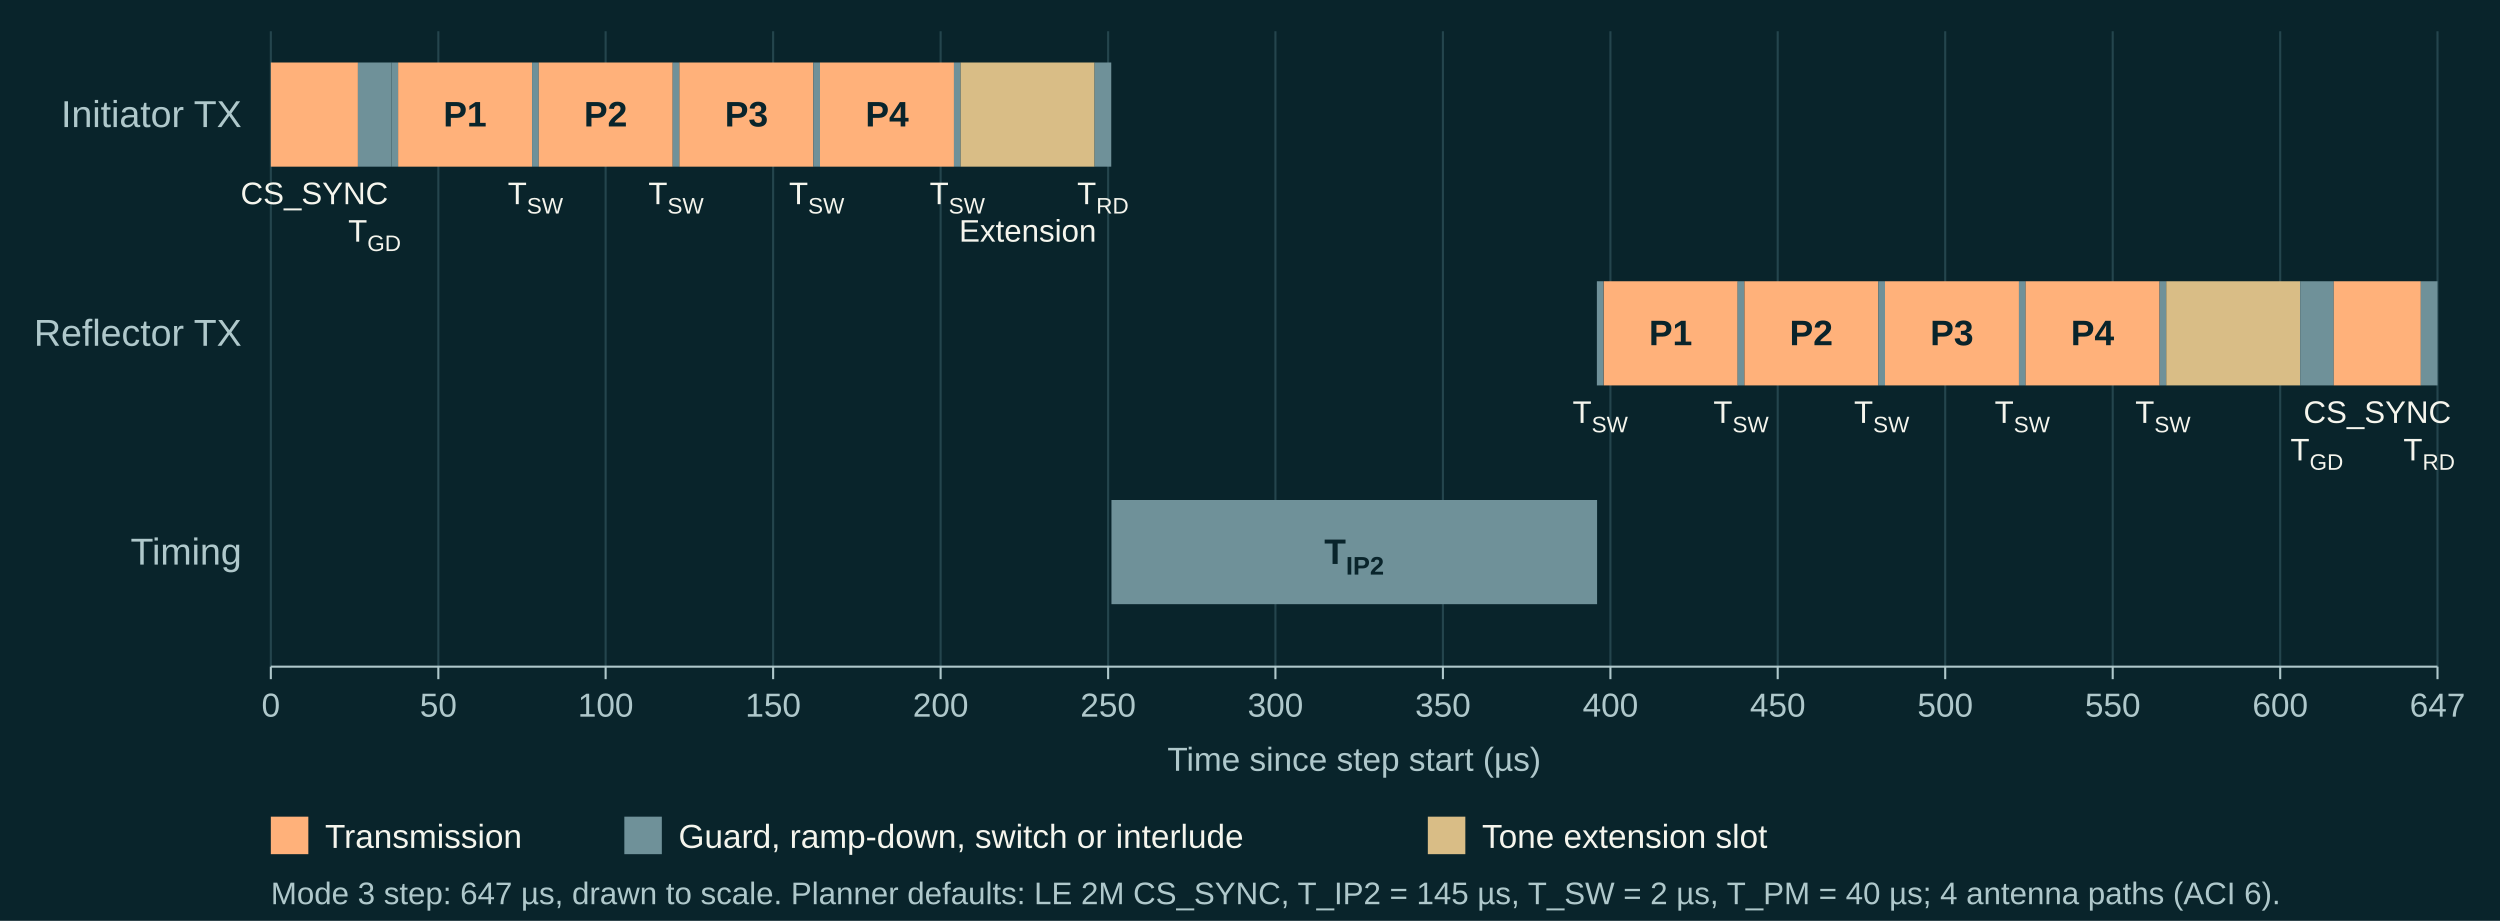
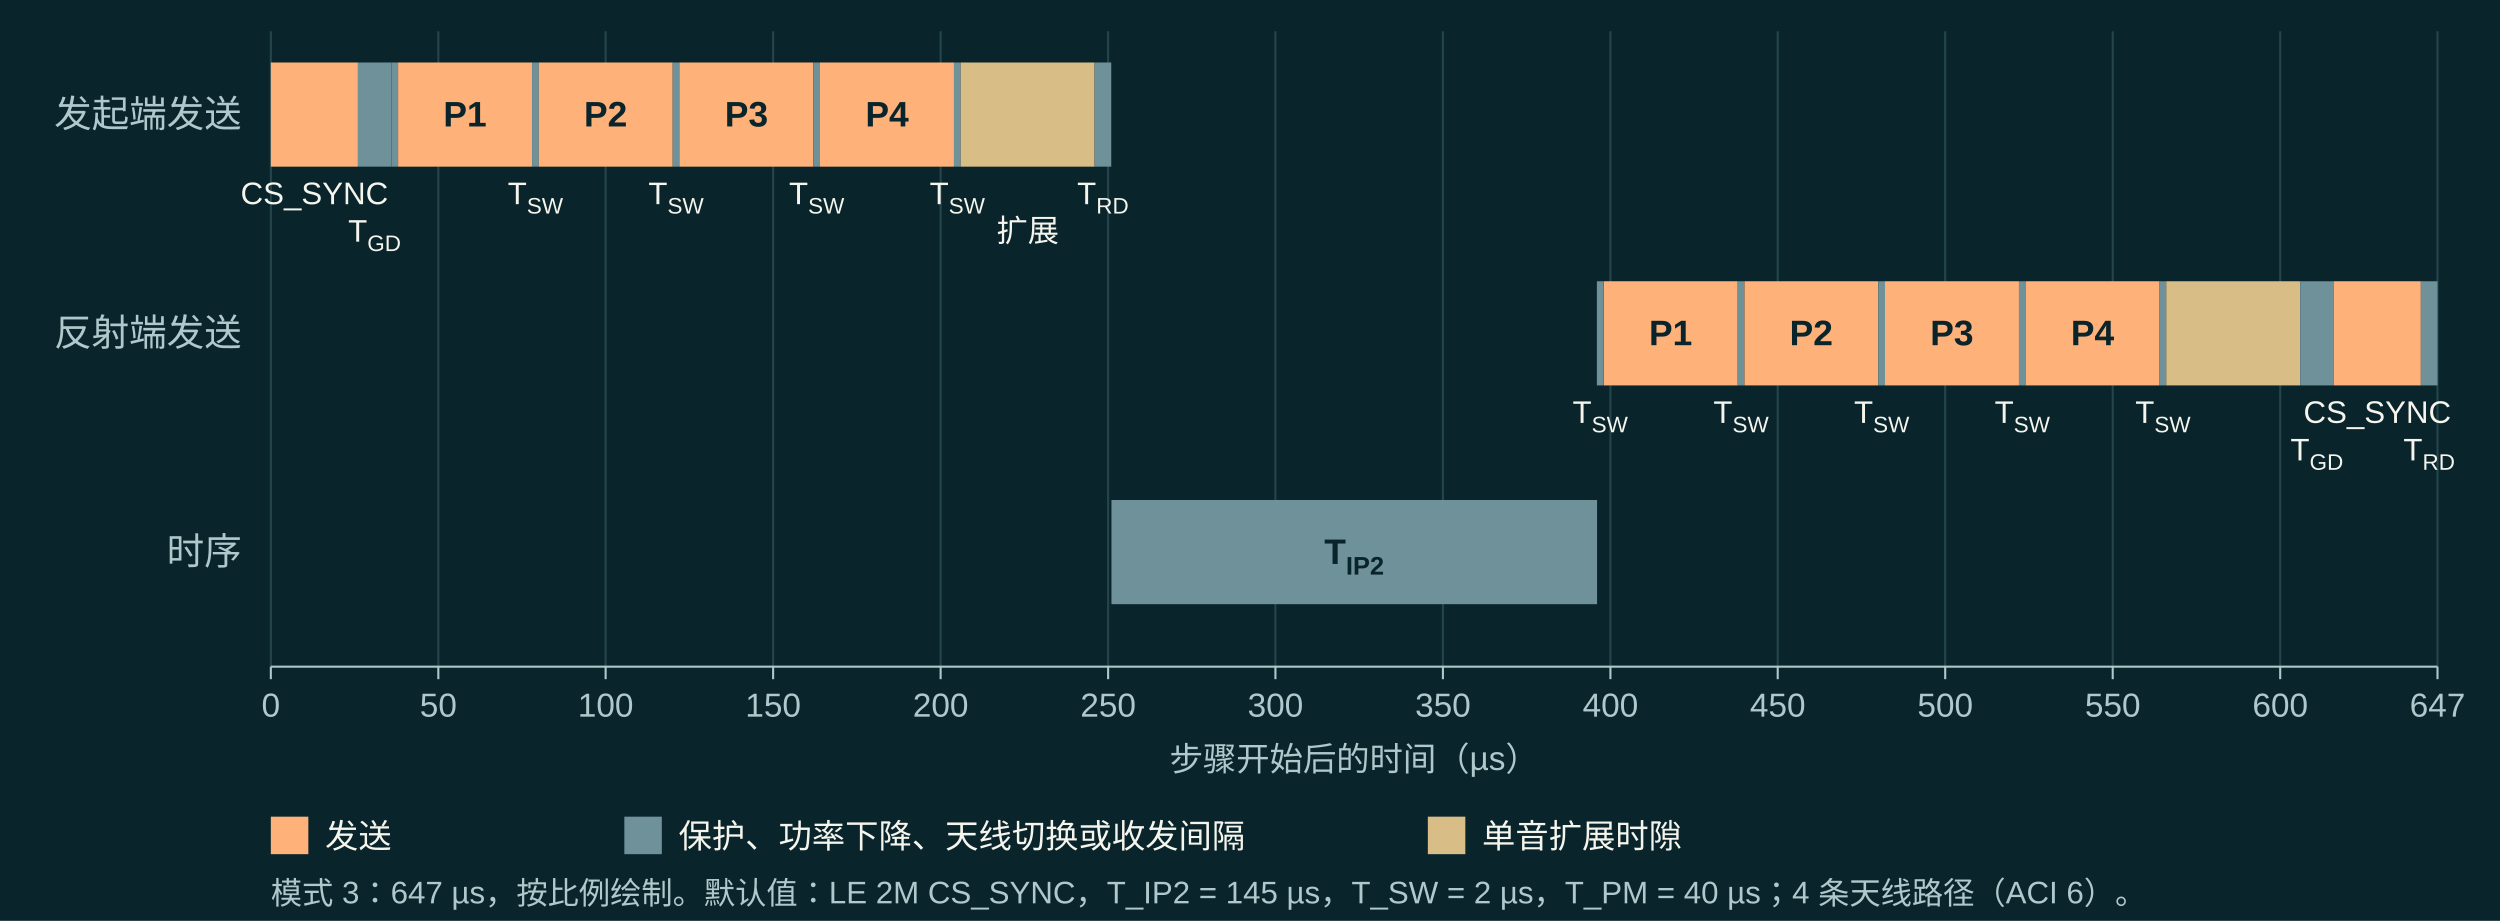
<svg xmlns="http://www.w3.org/2000/svg" width="1200" height="442" viewBox="0 0 1200 442" font-family="Arial, Helvetica, sans-serif">
  <rect width="100%" height="100%" fill="#09242b" />
  <line x1="130.0" y1="15" x2="130.0" y2="320" stroke="#24454d" />
  <line x1="130.0" y1="320" x2="130.0" y2="326" stroke="#afc8cb" />
  <text x="130.0" y="344.0" text-anchor="middle" font-size="16" font-weight="normal" fill="#afc8cb">0</text>
  <line x1="210.4" y1="15" x2="210.4" y2="320" stroke="#24454d" />
  <line x1="210.4" y1="320" x2="210.4" y2="326" stroke="#afc8cb" />
  <text x="210.4" y="344.0" text-anchor="middle" font-size="16" font-weight="normal" fill="#afc8cb">50</text>
  <line x1="290.7" y1="15" x2="290.7" y2="320" stroke="#24454d" />
  <line x1="290.7" y1="320" x2="290.7" y2="326" stroke="#afc8cb" />
  <text x="290.7" y="344.0" text-anchor="middle" font-size="16" font-weight="normal" fill="#afc8cb">100</text>
  <line x1="371.1" y1="15" x2="371.1" y2="320" stroke="#24454d" />
  <line x1="371.1" y1="320" x2="371.1" y2="326" stroke="#afc8cb" />
  <text x="371.1" y="344.0" text-anchor="middle" font-size="16" font-weight="normal" fill="#afc8cb">150</text>
  <line x1="451.5" y1="15" x2="451.5" y2="320" stroke="#24454d" />
  <line x1="451.5" y1="320" x2="451.5" y2="326" stroke="#afc8cb" />
  <text x="451.5" y="344.0" text-anchor="middle" font-size="16" font-weight="normal" fill="#afc8cb">200</text>
  <line x1="531.9" y1="15" x2="531.9" y2="320" stroke="#24454d" />
  <line x1="531.9" y1="320" x2="531.9" y2="326" stroke="#afc8cb" />
  <text x="531.9" y="344.0" text-anchor="middle" font-size="16" font-weight="normal" fill="#afc8cb">250</text>
  <line x1="612.2" y1="15" x2="612.2" y2="320" stroke="#24454d" />
  <line x1="612.2" y1="320" x2="612.2" y2="326" stroke="#afc8cb" />
  <text x="612.2" y="344.0" text-anchor="middle" font-size="16" font-weight="normal" fill="#afc8cb">300</text>
  <line x1="692.6" y1="15" x2="692.6" y2="320" stroke="#24454d" />
  <line x1="692.6" y1="320" x2="692.6" y2="326" stroke="#afc8cb" />
  <text x="692.6" y="344.0" text-anchor="middle" font-size="16" font-weight="normal" fill="#afc8cb">350</text>
  <line x1="773.0" y1="15" x2="773.0" y2="320" stroke="#24454d" />
  <line x1="773.0" y1="320" x2="773.0" y2="326" stroke="#afc8cb" />
  <text x="773.0" y="344.0" text-anchor="middle" font-size="16" font-weight="normal" fill="#afc8cb">400</text>
  <line x1="853.3" y1="15" x2="853.3" y2="320" stroke="#24454d" />
  <line x1="853.3" y1="320" x2="853.3" y2="326" stroke="#afc8cb" />
  <text x="853.3" y="344.0" text-anchor="middle" font-size="16" font-weight="normal" fill="#afc8cb">450</text>
  <line x1="933.7" y1="15" x2="933.7" y2="320" stroke="#24454d" />
  <line x1="933.7" y1="320" x2="933.7" y2="326" stroke="#afc8cb" />
  <text x="933.7" y="344.0" text-anchor="middle" font-size="16" font-weight="normal" fill="#afc8cb">500</text>
  <line x1="1014.1" y1="15" x2="1014.1" y2="320" stroke="#24454d" />
  <line x1="1014.1" y1="320" x2="1014.1" y2="326" stroke="#afc8cb" />
  <text x="1014.1" y="344.0" text-anchor="middle" font-size="16" font-weight="normal" fill="#afc8cb">550</text>
  <line x1="1094.5" y1="15" x2="1094.5" y2="320" stroke="#24454d" />
  <line x1="1094.5" y1="320" x2="1094.5" y2="326" stroke="#afc8cb" />
  <text x="1094.5" y="344.0" text-anchor="middle" font-size="16" font-weight="normal" fill="#afc8cb">600</text>
  <line x1="1170.0" y1="15" x2="1170.0" y2="320" stroke="#24454d" />
  <line x1="1170.0" y1="320" x2="1170.0" y2="326" stroke="#afc8cb" />
  <text x="1170.0" y="344.0" text-anchor="middle" font-size="16" font-weight="normal" fill="#afc8cb">647</text>
  <line x1="130" y1="320" x2="1170" y2="320" stroke="#afc8cb" />
-   <text x="650.0" y="370.0" text-anchor="middle" font-size="16" font-weight="normal" fill="#afc8cb">Time since step start (µs)</text>
-   <text x="116" y="61.0" text-anchor="end" font-size="18" fill="#afc8cb">Initiator TX</text>
+   <text x="650.0" y="370.0" text-anchor="middle" font-size="16" font-weight="normal" fill="#afc8cb">步骤开始后的时间（µs）</text>
+   <text x="116" y="61.0" text-anchor="end" font-size="18" fill="#afc8cb">发起端发送</text>
  <rect x="130.0" y="30" width="41.8" height="50" fill="#ffb17a" />
  <rect x="171.8" y="30" width="16.1" height="50" fill="#6f9199" />
  <rect x="187.9" y="30" width="3.2" height="50" fill="#6f9199" />
  <rect x="191.1" y="30" width="64.3" height="50" fill="#ffb17a" />
  <text x="223.2" y="60.7" text-anchor="middle" font-size="17" font-weight="bold" fill="#09242b">P1</text>
  <rect x="255.4" y="30" width="3.2" height="50" fill="#6f9199" />
  <rect x="258.6" y="30" width="64.3" height="50" fill="#ffb17a" />
  <text x="290.7" y="60.7" text-anchor="middle" font-size="17" font-weight="bold" fill="#09242b">P2</text>
  <rect x="322.9" y="30" width="3.2" height="50" fill="#6f9199" />
  <rect x="326.1" y="30" width="64.3" height="50" fill="#ffb17a" />
  <text x="358.3" y="60.7" text-anchor="middle" font-size="17" font-weight="bold" fill="#09242b">P3</text>
  <rect x="390.4" y="30" width="3.2" height="50" fill="#6f9199" />
  <rect x="393.6" y="30" width="64.3" height="50" fill="#ffb17a" />
  <text x="425.8" y="60.7" text-anchor="middle" font-size="17" font-weight="bold" fill="#09242b">P4</text>
  <rect x="457.9" y="30" width="3.2" height="50" fill="#6f9199" />
  <rect x="461.1" y="30" width="64.3" height="50" fill="#d9bd86" />
  <rect x="525.4" y="30" width="8.0" height="50" fill="#6f9199" />
  <text x="150.9" y="98.0" text-anchor="middle" font-size="15" font-weight="normal" fill="#f5f5ed">CS_SYNC</text>
  <text x="179.8" y="116.0" text-anchor="middle" font-size="15" font-weight="normal" fill="#f5f5ed">T<tspan dy="4.5" font-size="10.8">GD</tspan>
  </text>
  <text x="529.4" y="98.0" text-anchor="middle" font-size="15" font-weight="normal" fill="#f5f5ed">T<tspan dy="4.5" font-size="10.8">RD</tspan>
  </text>
  <text x="257.0" y="98.0" text-anchor="middle" font-size="15" font-weight="normal" fill="#f5f5ed">T<tspan dy="4.5" font-size="10.8">SW</tspan>
  </text>
  <text x="324.5" y="98.0" text-anchor="middle" font-size="15" font-weight="normal" fill="#f5f5ed">T<tspan dy="4.5" font-size="10.8">SW</tspan>
  </text>
  <text x="392.0" y="98.0" text-anchor="middle" font-size="15" font-weight="normal" fill="#f5f5ed">T<tspan dy="4.5" font-size="10.8">SW</tspan>
  </text>
  <text x="459.5" y="98.0" text-anchor="middle" font-size="15" font-weight="normal" fill="#f5f5ed">T<tspan dy="4.5" font-size="10.8">SW</tspan>
  </text>
-   <text x="493.3" y="116.0" text-anchor="middle" font-size="15" font-weight="normal" fill="#f5f5ed">Extension</text>
-   <text x="116" y="166.0" text-anchor="end" font-size="18" fill="#afc8cb">Reflector TX</text>
+   <text x="493.3" y="116.0" text-anchor="middle" font-size="15" font-weight="normal" fill="#f5f5ed">扩展</text>
+   <text x="116" y="166.0" text-anchor="end" font-size="18" fill="#afc8cb">反射端发送</text>
  <rect x="766.5" y="135" width="3.2" height="50" fill="#6f9199" />
  <rect x="769.8" y="135" width="64.3" height="50" fill="#ffb17a" />
  <text x="801.9" y="165.7" text-anchor="middle" font-size="17" font-weight="bold" fill="#09242b">P1</text>
  <rect x="834.0" y="135" width="3.2" height="50" fill="#6f9199" />
  <rect x="837.3" y="135" width="64.3" height="50" fill="#ffb17a" />
  <text x="869.4" y="165.7" text-anchor="middle" font-size="17" font-weight="bold" fill="#09242b">P2</text>
  <rect x="901.6" y="135" width="3.2" height="50" fill="#6f9199" />
  <rect x="904.8" y="135" width="64.3" height="50" fill="#ffb17a" />
  <text x="936.9" y="165.7" text-anchor="middle" font-size="17" font-weight="bold" fill="#09242b">P3</text>
  <rect x="969.1" y="135" width="3.2" height="50" fill="#6f9199" />
  <rect x="972.3" y="135" width="64.3" height="50" fill="#ffb17a" />
  <text x="1004.4" y="165.7" text-anchor="middle" font-size="17" font-weight="bold" fill="#09242b">P4</text>
  <rect x="1036.6" y="135" width="3.2" height="50" fill="#6f9199" />
  <rect x="1039.8" y="135" width="64.3" height="50" fill="#d9bd86" />
  <rect x="1104.1" y="135" width="16.1" height="50" fill="#6f9199" />
  <rect x="1120.2" y="135" width="41.8" height="50" fill="#ffb17a" />
  <rect x="1162.0" y="135" width="8.0" height="50" fill="#6f9199" />
  <text x="1141.1" y="203.0" text-anchor="middle" font-size="15" font-weight="normal" fill="#f5f5ed">CS_SYNC</text>
  <text x="1112.1" y="221.0" text-anchor="middle" font-size="15" font-weight="normal" fill="#f5f5ed">T<tspan dy="4.5" font-size="10.8">GD</tspan>
  </text>
  <text x="1166.0" y="221.0" text-anchor="middle" font-size="15" font-weight="normal" fill="#f5f5ed">T<tspan dy="4.5" font-size="10.8">RD</tspan>
  </text>
  <text x="768.1" y="203.0" text-anchor="middle" font-size="15" font-weight="normal" fill="#f5f5ed">T<tspan dy="4.5" font-size="10.8">SW</tspan>
  </text>
  <text x="835.7" y="203.0" text-anchor="middle" font-size="15" font-weight="normal" fill="#f5f5ed">T<tspan dy="4.5" font-size="10.8">SW</tspan>
  </text>
  <text x="903.2" y="203.0" text-anchor="middle" font-size="15" font-weight="normal" fill="#f5f5ed">T<tspan dy="4.5" font-size="10.8">SW</tspan>
  </text>
  <text x="970.7" y="203.0" text-anchor="middle" font-size="15" font-weight="normal" fill="#f5f5ed">T<tspan dy="4.5" font-size="10.8">SW</tspan>
  </text>
  <text x="1038.2" y="203.0" text-anchor="middle" font-size="15" font-weight="normal" fill="#f5f5ed">T<tspan dy="4.5" font-size="10.8">SW</tspan>
  </text>
-   <text x="116" y="271.0" text-anchor="end" font-size="18" fill="#afc8cb">Timing</text>
+   <text x="116" y="271.0" text-anchor="end" font-size="18" fill="#afc8cb">时序</text>
  <rect x="533.5" y="240" width="233.1" height="50" fill="#6f9199" />
  <text x="650.0" y="270.7" text-anchor="middle" font-size="17" font-weight="bold" fill="#09242b">T<tspan dy="5.1" font-size="12.2">IP2</tspan>
  </text>
  <rect x="130" y="392" width="18" height="18" fill="#ffb17a" />
-   <text x="156" y="407" font-size="16" fill="#f5f5ed">Transmission</text>
+   <text x="156" y="407" font-size="16" fill="#f5f5ed">发送</text>
  <rect x="299.68" y="392" width="18" height="18" fill="#6f9199" />
-   <text x="325.68" y="407" font-size="16" fill="#f5f5ed">Guard, ramp-down, switch or interlude</text>
+   <text x="325.68" y="407" font-size="16" fill="#f5f5ed">保护、功率下降、天线切换或收发间隔</text>
  <rect x="685.36" y="392" width="18" height="18" fill="#d9bd86" />
-   <text x="711.36" y="407" font-size="16" fill="#f5f5ed">Tone extension slot</text>
-   <text x="130" y="434" font-size="15" fill="#afc8cb">Mode 3 step: 647 µs, drawn to scale. Planner defaults: LE 2M CS_SYNC, T_IP2 = 145 µs, T_SW = 2 µs, T_PM = 40 µs; 4 antenna paths (ACI 6).</text>
+   <text x="711.36" y="407" font-size="16" fill="#f5f5ed">单音扩展时隙</text>
+   <text x="130" y="434" font-size="15" fill="#afc8cb">模式 3：647 µs，按比例绘制。默认值：LE 2M CS_SYNC，T_IP2 = 145 µs，T_SW = 2 µs，T_PM = 40 µs；4 条天线路径（ACI 6）。</text>
</svg>
